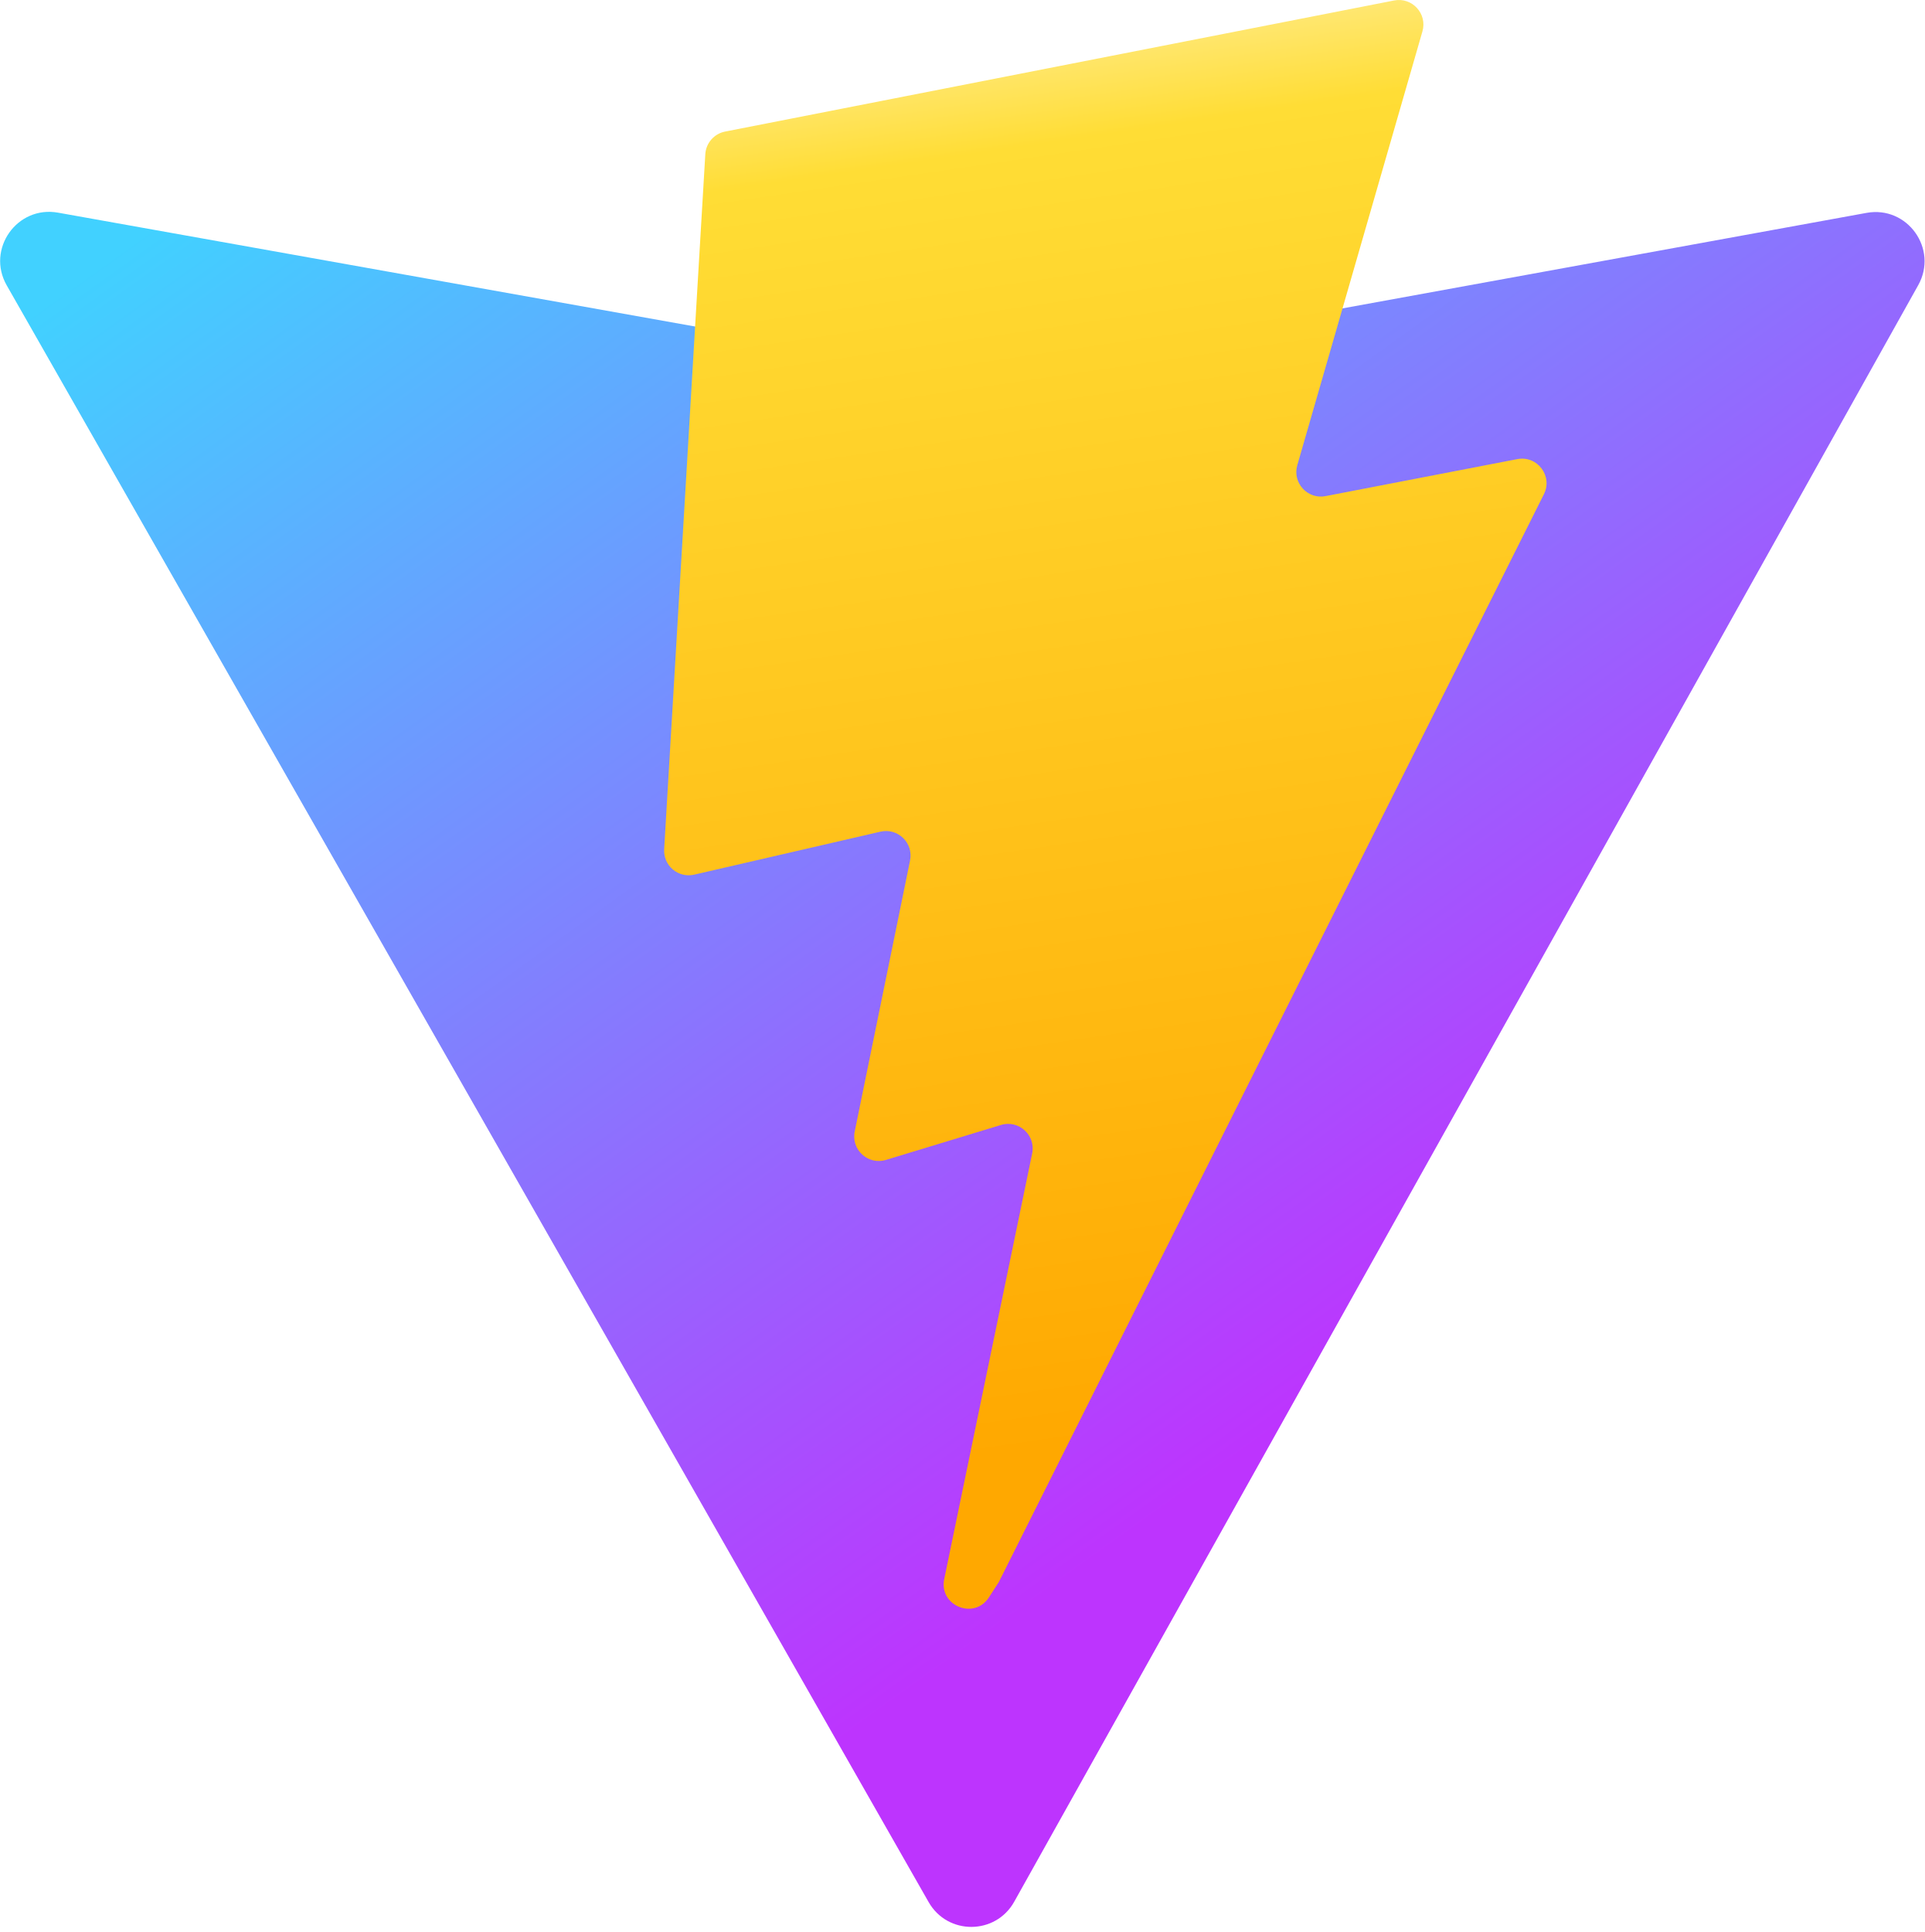
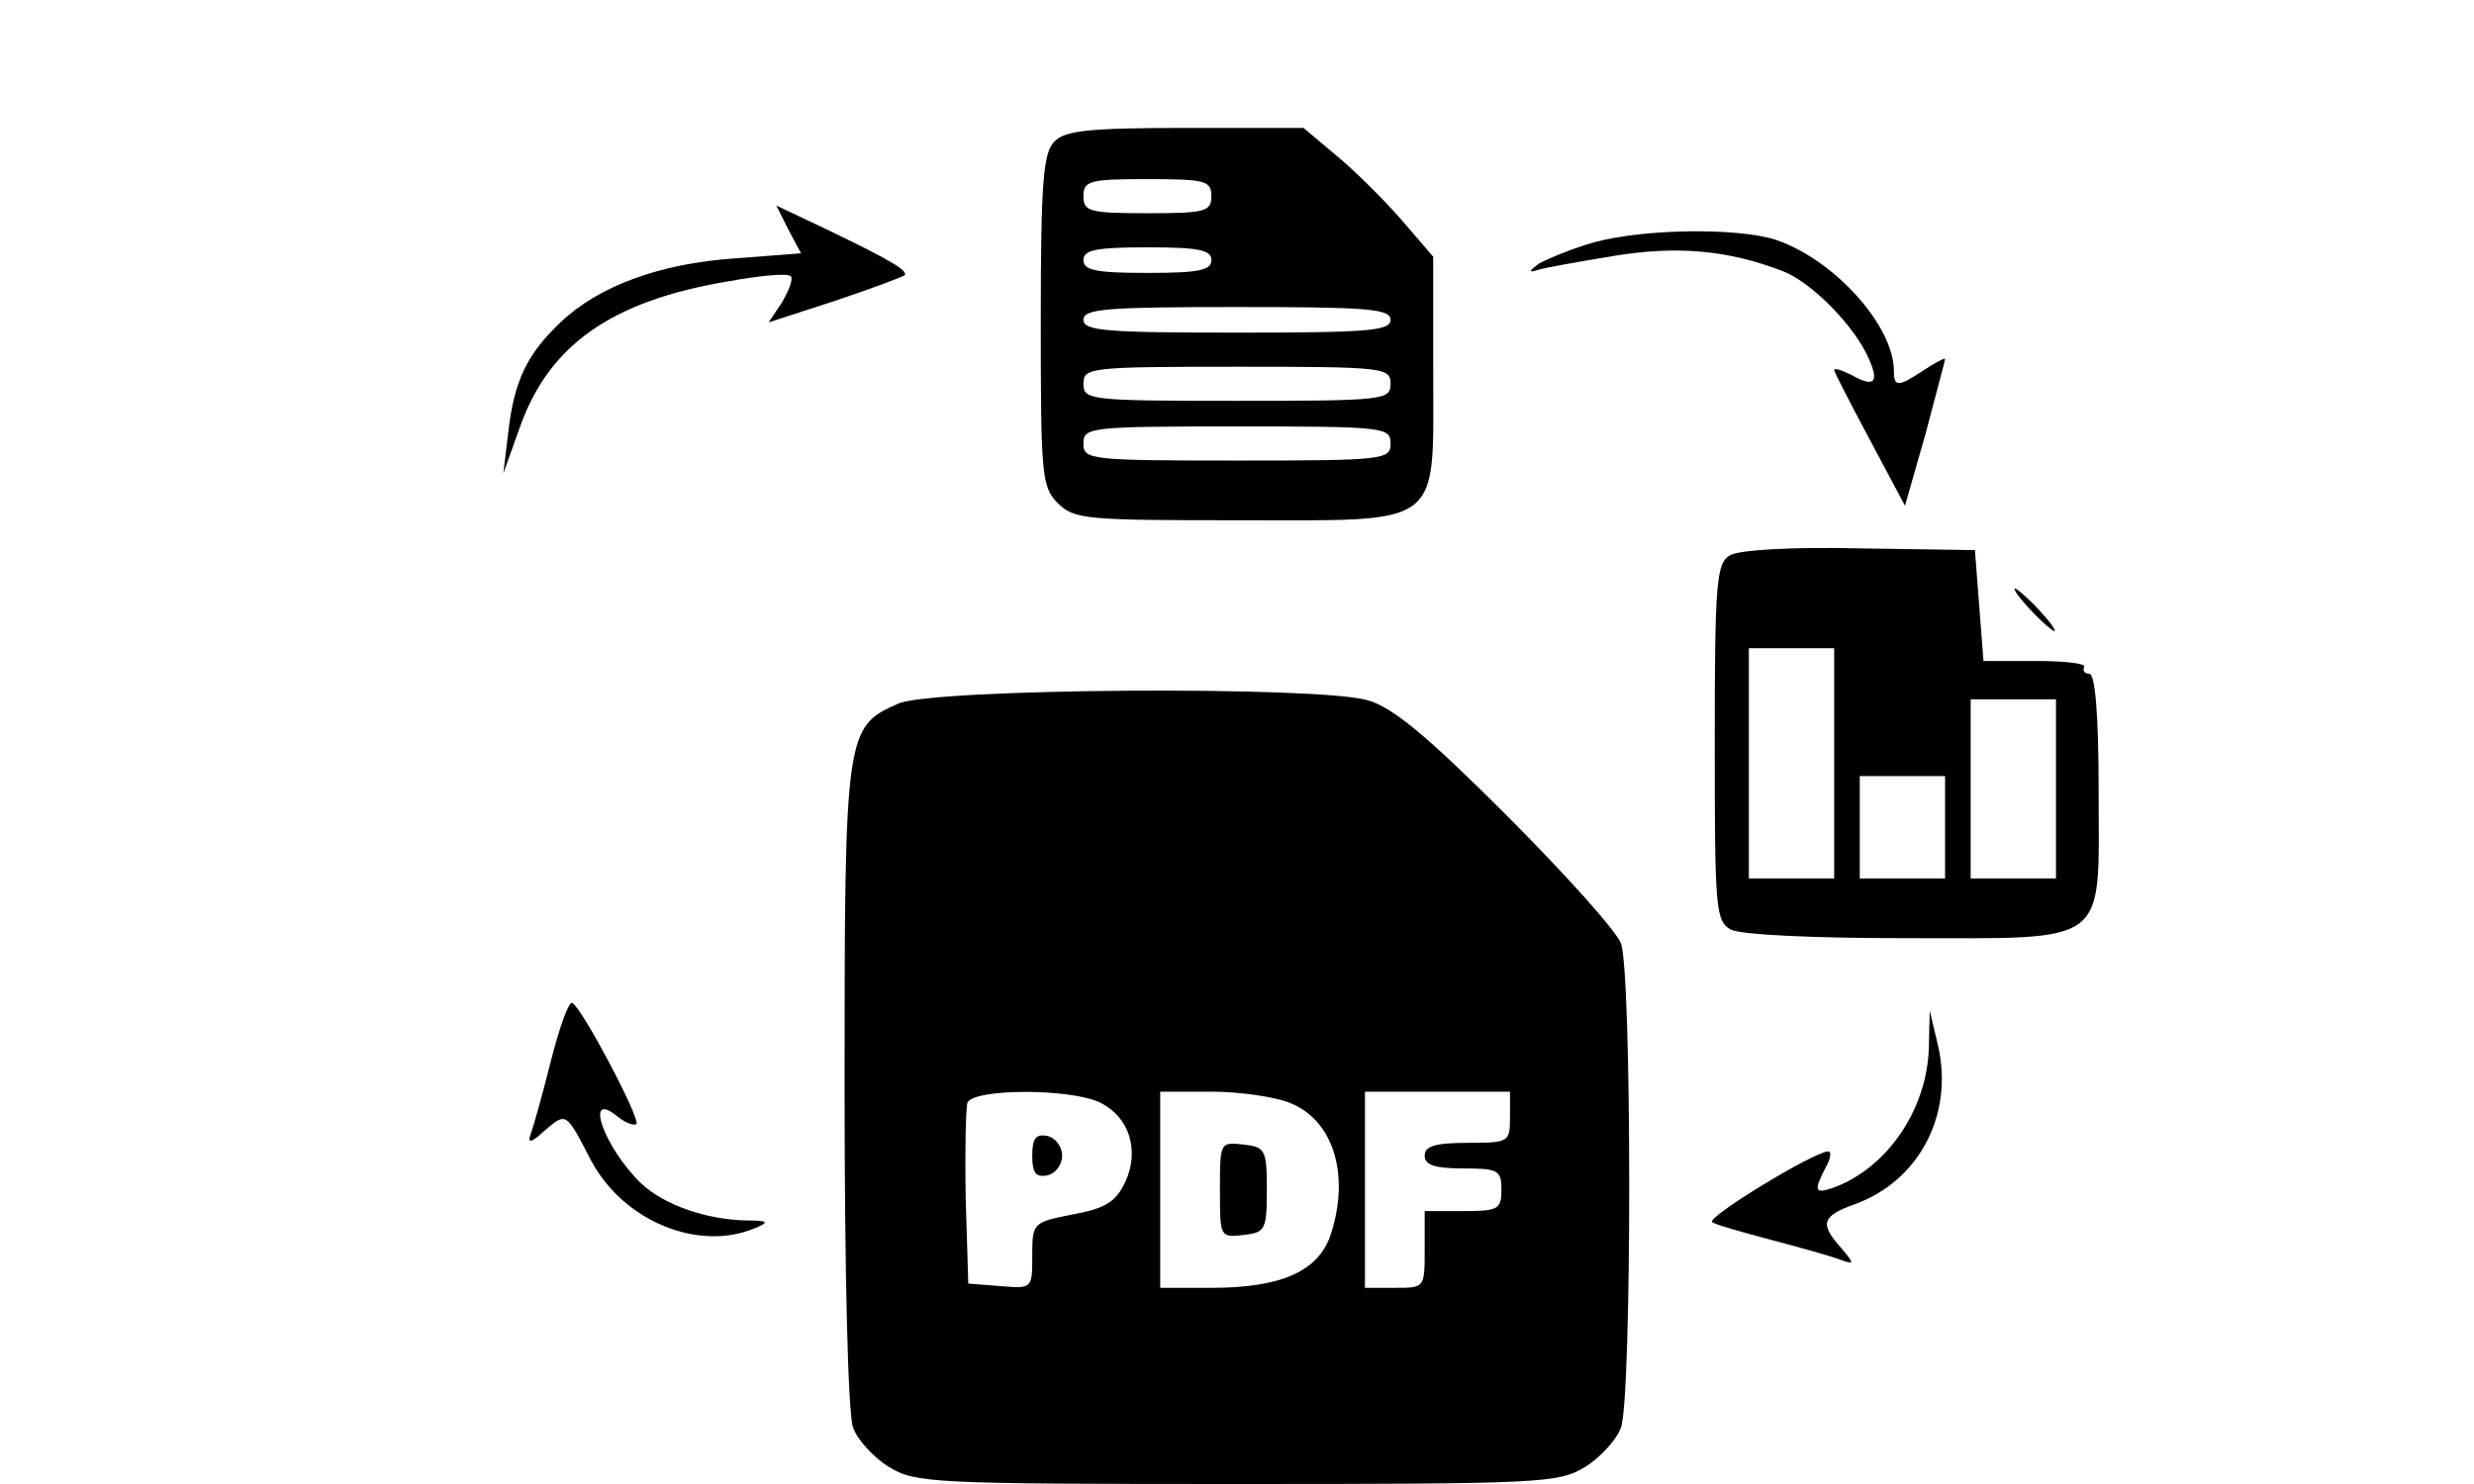
- <svg xmlns="http://www.w3.org/2000/svg" aria-hidden="true" role="img" class="iconify iconify--logos" width="31.88" height="32" preserveAspectRatio="xMidYMid meet" viewBox="0 0 256 257">
-   <defs>
-     <linearGradient id="IconifyId1813088fe1fbc01fb466" x1="-.828%" x2="57.636%" y1="7.652%" y2="78.411%">
-       <stop offset="0%" stop-color="#41D1FF" />
-       <stop offset="100%" stop-color="#BD34FE" />
-     </linearGradient>
-     <linearGradient id="IconifyId1813088fe1fbc01fb467" x1="43.376%" x2="50.316%" y1="2.242%" y2="89.03%">
-       <stop offset="0%" stop-color="#FFEA83" />
-       <stop offset="8.333%" stop-color="#FFDD35" />
-       <stop offset="100%" stop-color="#FFA800" />
-     </linearGradient>
-   </defs>
-   <path fill="url(#IconifyId1813088fe1fbc01fb466)" d="M255.153 37.938L134.897 252.976c-2.483 4.44-8.862 4.466-11.382.048L.875 37.958c-2.746-4.814 1.371-10.646 6.827-9.67l120.385 21.517a6.537 6.537 0 0 0 2.322-.004l117.867-21.483c5.438-.991 9.574 4.796 6.877 9.62Z" />
-   <path fill="url(#IconifyId1813088fe1fbc01fb467)" d="M185.432.063L96.44 17.501a3.268 3.268 0 0 0-2.634 3.014l-5.474 92.456a3.268 3.268 0 0 0 3.997 3.378l24.777-5.718c2.318-.535 4.413 1.507 3.936 3.838l-7.361 36.047c-.495 2.426 1.782 4.5 4.151 3.78l15.304-4.649c2.372-.72 4.652 1.36 4.15 3.788l-11.698 56.621c-.732 3.542 3.979 5.473 5.943 2.437l1.313-2.028l72.516-144.72c1.215-2.423-.88-5.186-3.54-4.672l-25.505 4.922c-2.396.462-4.435-1.77-3.759-4.114l16.646-57.705c.677-2.35-1.37-4.583-3.769-4.113Z" />
+ <svg xmlns="http://www.w3.org/2000/svg" version="1.0" width="290pt" height="174pt" viewBox="0 0 290 174" preserveAspectRatio="xMidYMid meet">
+   <g transform="translate(0,174) scale(0.1,-0.1)" fill="#000000" stroke="none">
+     <path d="M1236 1574 c-13 -13 -16 -46 -16 -210 0 -181 1 -195 20 -214 19 -19 33 -20 210 -20 244 0 230 -11 230 174 l0 135 -37 43 c-21 24 -55 58 -77 76 l-38 32 -138 0 c-113 0 -142 -3 -154 -16z m184 -64 c0 -18 -7 -20 -75 -20 -68 0 -75 2 -75 20 0 18 7 20 75 20 68 0 75 -2 75 -20z m0 -75 c0 -12 -15 -15 -75 -15 -60 0 -75 3 -75 15 0 12 15 15 75 15 60 0 75 -3 75 -15z m210 -70 c0 -13 -27 -15 -180 -15 -153 0 -180 2 -180 15 0 13 27 15 180 15 153 0 180 -2 180 -15z m0 -75 c0 -19 -7 -20 -180 -20 -173 0 -180 1 -180 20 0 19 7 20 180 20 173 0 180 -1 180 -20z m0 -70 c0 -19 -7 -20 -180 -20 -173 0 -180 1 -180 20 0 19 7 20 180 20 173 0 180 -1 180 -20z" />
+     <path d="M924 1471 l15 -28 -78 -6 c-87 -6 -159 -32 -204 -75 -39 -37 -54 -68 -61 -127 l-6 -50 19 53 c34 97 107 149 244 172 38 7 71 10 74 6 3 -3 -2 -16 -10 -30 l-16 -24 77 25 c42 14 79 28 82 30 6 5 -16 18 -93 55 l-57 27 14 -28z" />
+     <path d="M1869 1456 c-25 -7 -54 -19 -65 -25 -11 -8 -13 -11 -3 -8 8 3 49 10 91 17 74 12 133 7 198 -18 31 -12 77 -57 97 -95 17 -34 12 -43 -16 -27 -12 6 -21 9 -21 6 0 -2 19 -39 42 -82 l41 -77 24 84 c12 46 23 86 23 88 0 2 -11 -4 -25 -13 -30 -20 -35 -20 -35 -1 0 53 -70 131 -139 154 -44 14 -153 13 -212 -3z" />
+     <path d="M2028 1089 c-16 -9 -18 -31 -18 -219 0 -197 1 -210 19 -220 12 -6 96 -10 203 -10 243 0 228 -11 228 171 0 91 -4 139 -11 139 -5 0 -8 3 -6 8 3 4 -23 7 -56 7 l-62 0 -5 65 -5 65 -135 2 c-80 2 -142 -2 -152 -8z m122 -244 l0 -135 -50 0 -50 0 0 135 0 135 50 0 50 0 0 -135z m260 -30 l0 -105 -50 0 -50 0 0 105 0 105 50 0 50 0 0 -105z m-130 -45 l0 -60 -50 0 -50 0 0 60 0 60 50 0 50 0 0 -60z" />
+     <path d="M2380 1025 c13 -14 26 -25 28 -25 3 0 -5 11 -18 25 -13 14 -26 25 -28 25 -3 0 5 -11 18 -25z" />
+     <path d="M1053 915 c-62 -27 -63 -34 -63 -449 0 -219 4 -385 10 -400 5 -14 24 -35 42 -46 31 -19 51 -20 408 -20 357 0 377 1 408 20 18 11 37 32 42 46 13 33 13 535 0 568 -5 14 -66 82 -134 150 -94 94 -134 127 -163 135 -59 17 -510 14 -550 -4z m237 -468 c34 -17 46 -56 29 -93 -11 -23 -23 -31 -62 -38 -46 -9 -47 -10 -47 -48 0 -39 0 -39 -37 -36 l-38 3 -3 99 c-1 55 0 106 2 113 7 17 122 17 156 0z m224 -1 c50 -21 69 -86 45 -156 -15 -41 -58 -60 -139 -60 l-60 0 0 115 0 115 60 0 c33 0 76 -6 94 -14z m256 -16 c0 -29 -1 -30 -50 -30 -38 0 -50 -4 -50 -15 0 -11 12 -15 45 -15 41 0 45 -2 45 -25 0 -23 -4 -25 -45 -25 l-45 0 0 -45 c0 -45 0 -45 -35 -45 l-35 0 0 115 0 115 85 0 85 0 0 -30z" />
+     <path d="M1210 385 c0 -20 4 -26 18 -23 9 2 17 12 17 23 0 11 -8 21 -17 23 -14 3 -18 -3 -18 -23z" />
+     <path d="M1430 345 c0 -56 0 -56 28 -53 25 3 27 6 27 53 0 47 -2 50 -27 53 -28 3 -28 3 -28 -53z" />
+     <path d="M646 497 c-10 -40 -21 -79 -24 -87 -4 -11 1 -10 16 4 26 22 25 23 55 -35 38 -71 126 -107 192 -79 17 7 16 9 -10 9 -47 1 -96 18 -123 43 -44 42 -69 113 -27 78 9 -7 18 -10 21 -8 5 6 -63 135 -75 142 -4 3 -15 -28 -25 -67z" />
+     <path d="M2261 512 c-2 -73 -49 -142 -113 -165 -21 -7 -22 -3 -8 24 6 10 7 19 3 19 -18 -1 -144 -78 -136 -83 4 -3 36 -12 70 -21 34 -9 70 -19 80 -23 17 -6 17 -5 1 14 -25 28 -23 37 16 51 75 27 116 104 98 185 l-10 42 -1 -43z" />
+   </g>
</svg>
